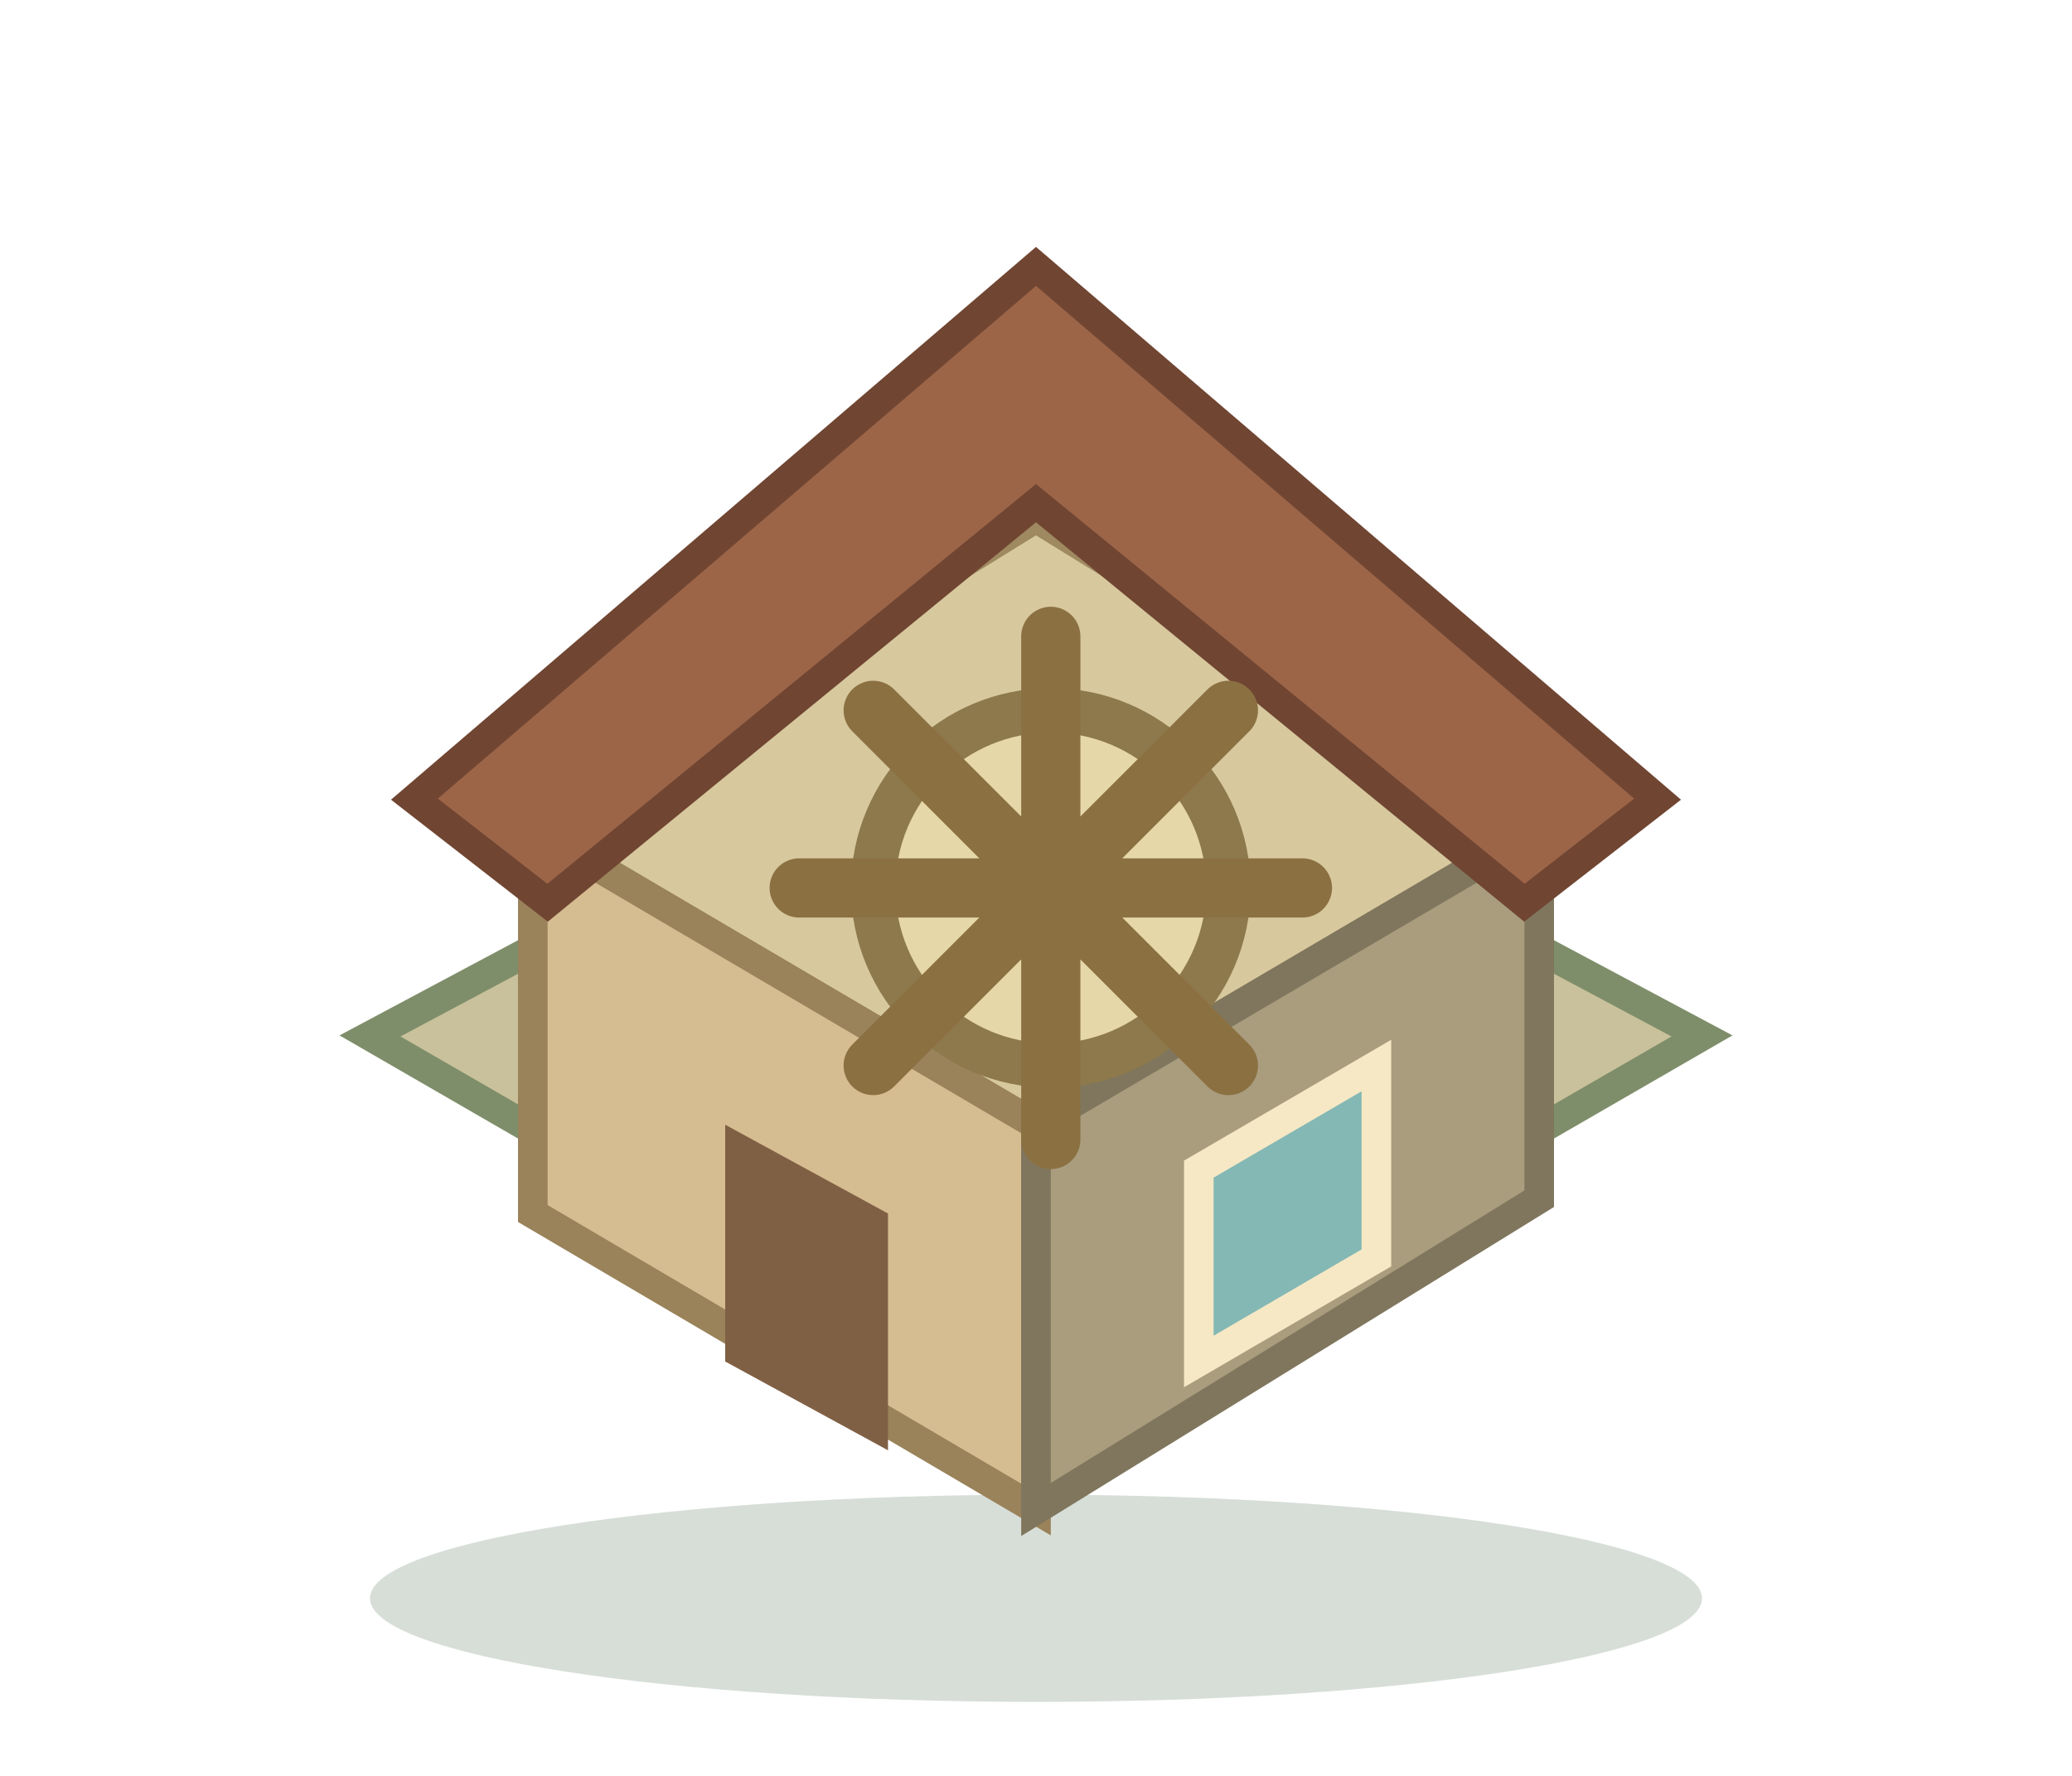
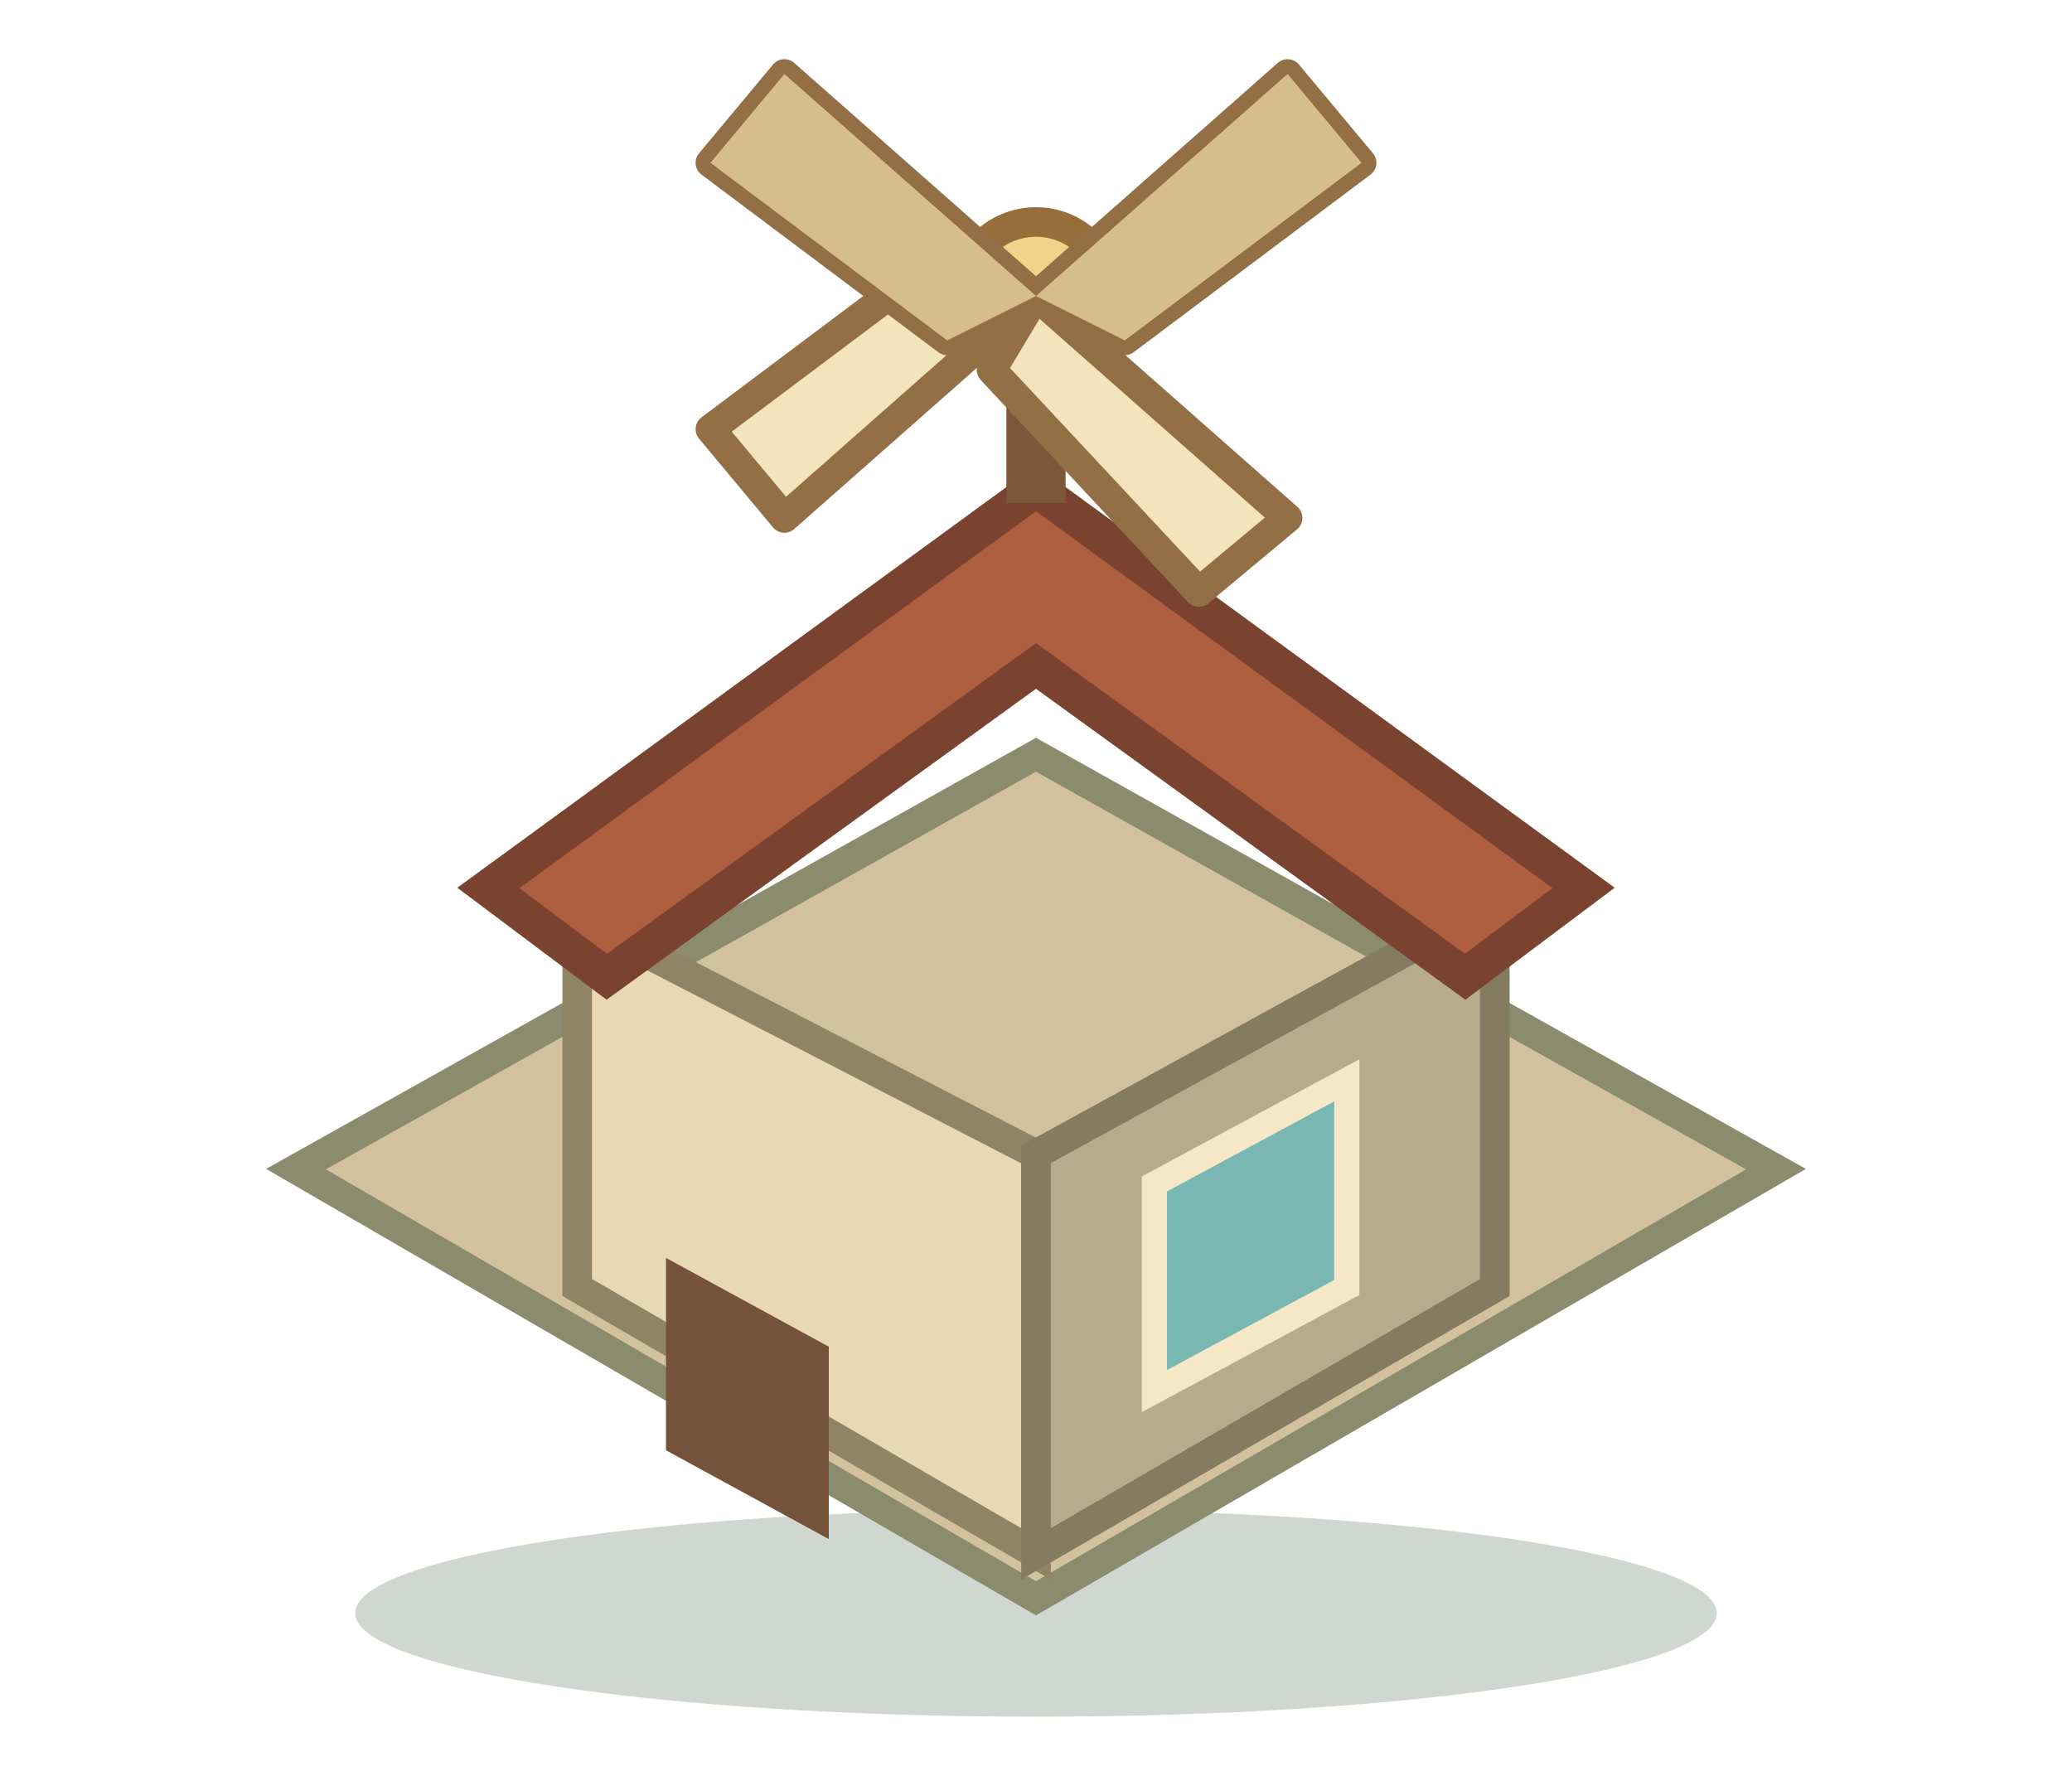
<svg xmlns="http://www.w3.org/2000/svg" width="140" height="120" viewBox="0 0 140 120">
-   <ellipse cx="70" cy="108" rx="45" ry="7" fill="#35593d" opacity=".2" />
-   <path d="M25 70 70 46 115 70 70 96Z" fill="#c9c19b" stroke="#7f8e6a" stroke-width="2" />
-   <path d="M36 56 70 35 104 56 70 76Z" fill="#d7c89e" stroke="#9e8960" stroke-width="2" />
-   <path d="M36 56 70 76 70 102 36 82Z" fill="#d6bc91" stroke="#9a825a" stroke-width="2" />
-   <path d="M70 76 104 56 104 81 70 102Z" fill="#a99d7e" stroke="#7f765d" stroke-width="2" />
-   <path d="M28 54 70 18 112 54 103 61 70 34 37 61Z" fill="#9c6548" stroke="#704532" stroke-width="2" />
-   <circle cx="71" cy="60" r="12" fill="#e6d7a9" stroke="#8d794c" stroke-width="3" />
-   <path d="M71 43V77M54 60H88M59 48 83 72M83 48 59 72" stroke="#8b7042" stroke-width="4" stroke-linecap="round" />
-   <path d="M49 76 60 82V98L49 92Z" fill="#806044" />
-   <path d="M81 79 93 72V85L81 92Z" fill="#84b8b4" stroke="#f6e8c5" stroke-width="2" />
+   <ellipse cx="70" cy="109" rx="46" ry="7" fill="#27472e" opacity=".22" />
+   <path d="M20 79 70 51 120 79 70 108Z" fill="#d1c29d" stroke="#8a8c6d" stroke-width="2" />
+   <path d="M39 62 70 78 70 105 39 87Z" fill="#e8d8b4" stroke="#8f8564" stroke-width="2" />
+   <path d="M70 78 101 61 101 87 70 105Z" fill="#b7ab8b" stroke="#847b60" stroke-width="2" />
+   <path d="M33 60 70 33 107 60 99 66 70 45 41 66Z" fill="#b05e40" stroke="#7a4330" stroke-width="2.5" />
+   <path d="M45 85 56 91V104L45 98Z" fill="#75533b" />
+   <path d="M78 80 91 73V87L78 94Z" fill="#78b7b2" stroke="#f6e8c7" stroke-width="1.7" />
+   <path d="M70 34V20" stroke="#7d573b" stroke-width="4" />
+   <circle cx="70" cy="20" r="5" fill="#f1d48a" stroke="#966e3b" stroke-width="2" />
+   <path d="M70 20 53 5 48 11 64 23ZM70 20 87 5 92 11 76 23ZM70 20 87 35 81 40 67 25ZM70 20 53 35 48 29 64 17Z" fill="#f4e4bc" stroke="#936f45" stroke-width="2" stroke-linejoin="round" />
+   <path d="M53 5 48 11 64 23 70 20ZM87 5 92 11 76 23 70 20Z" fill="#d6bd8d" />
</svg>
